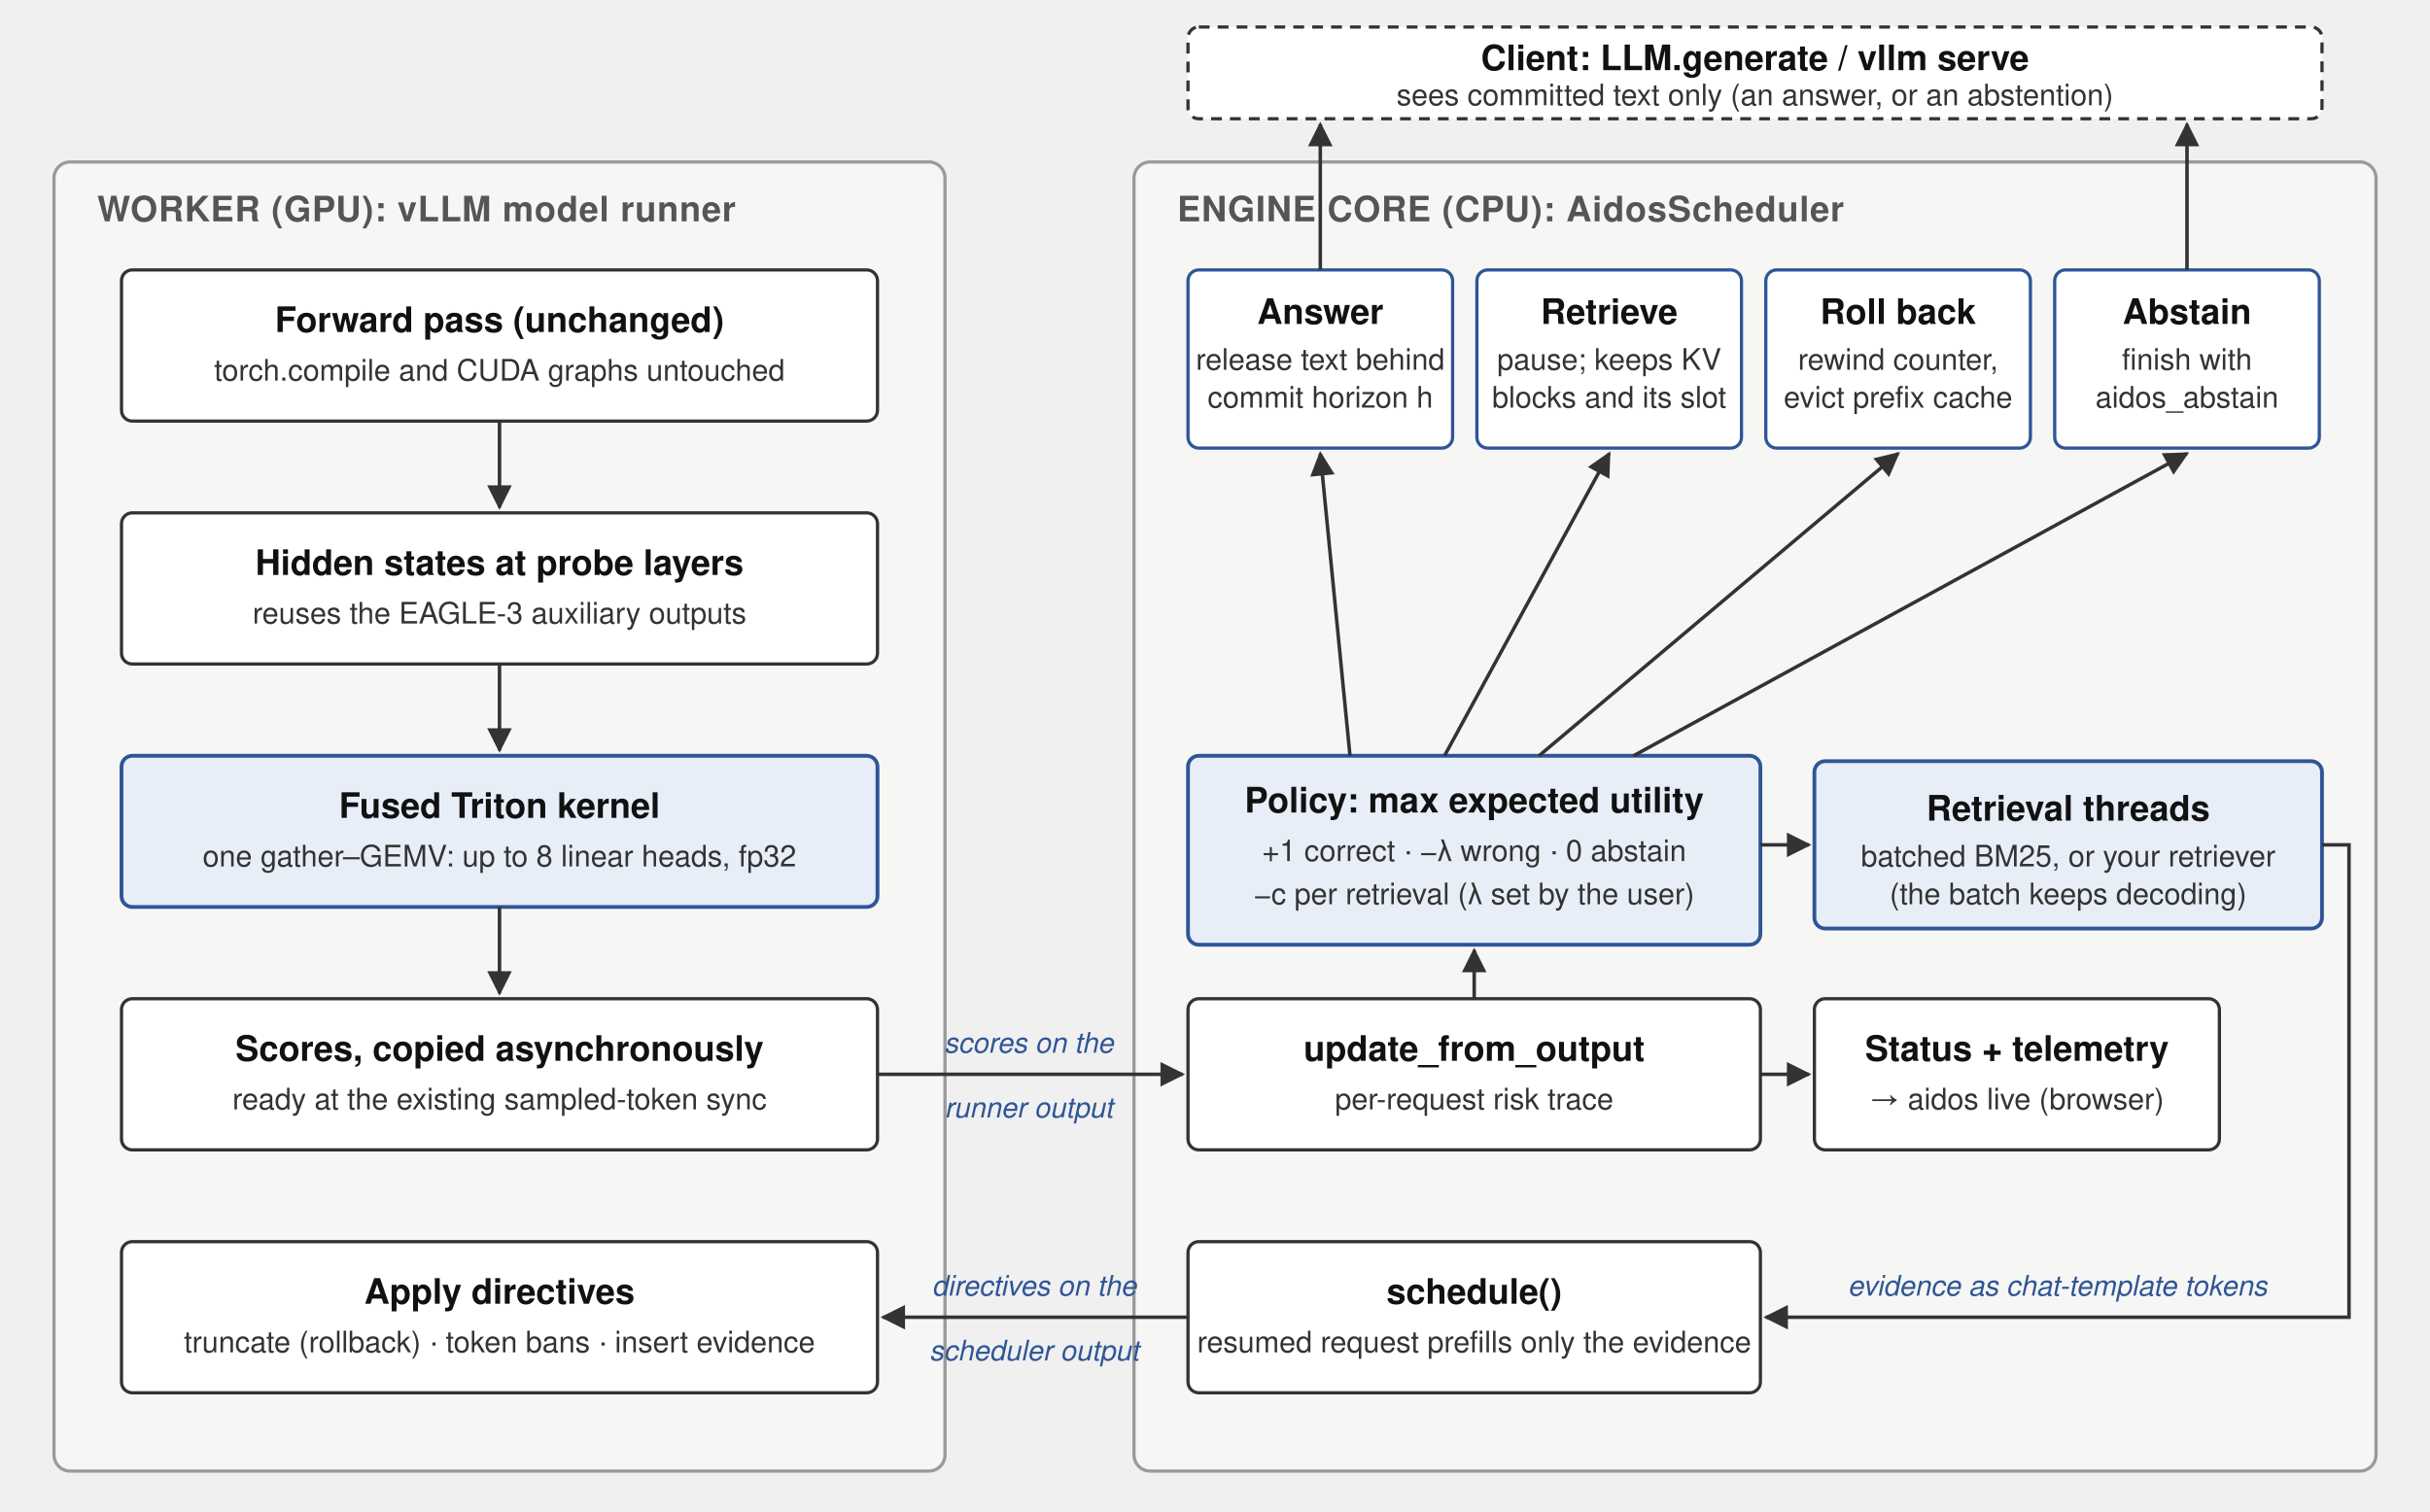
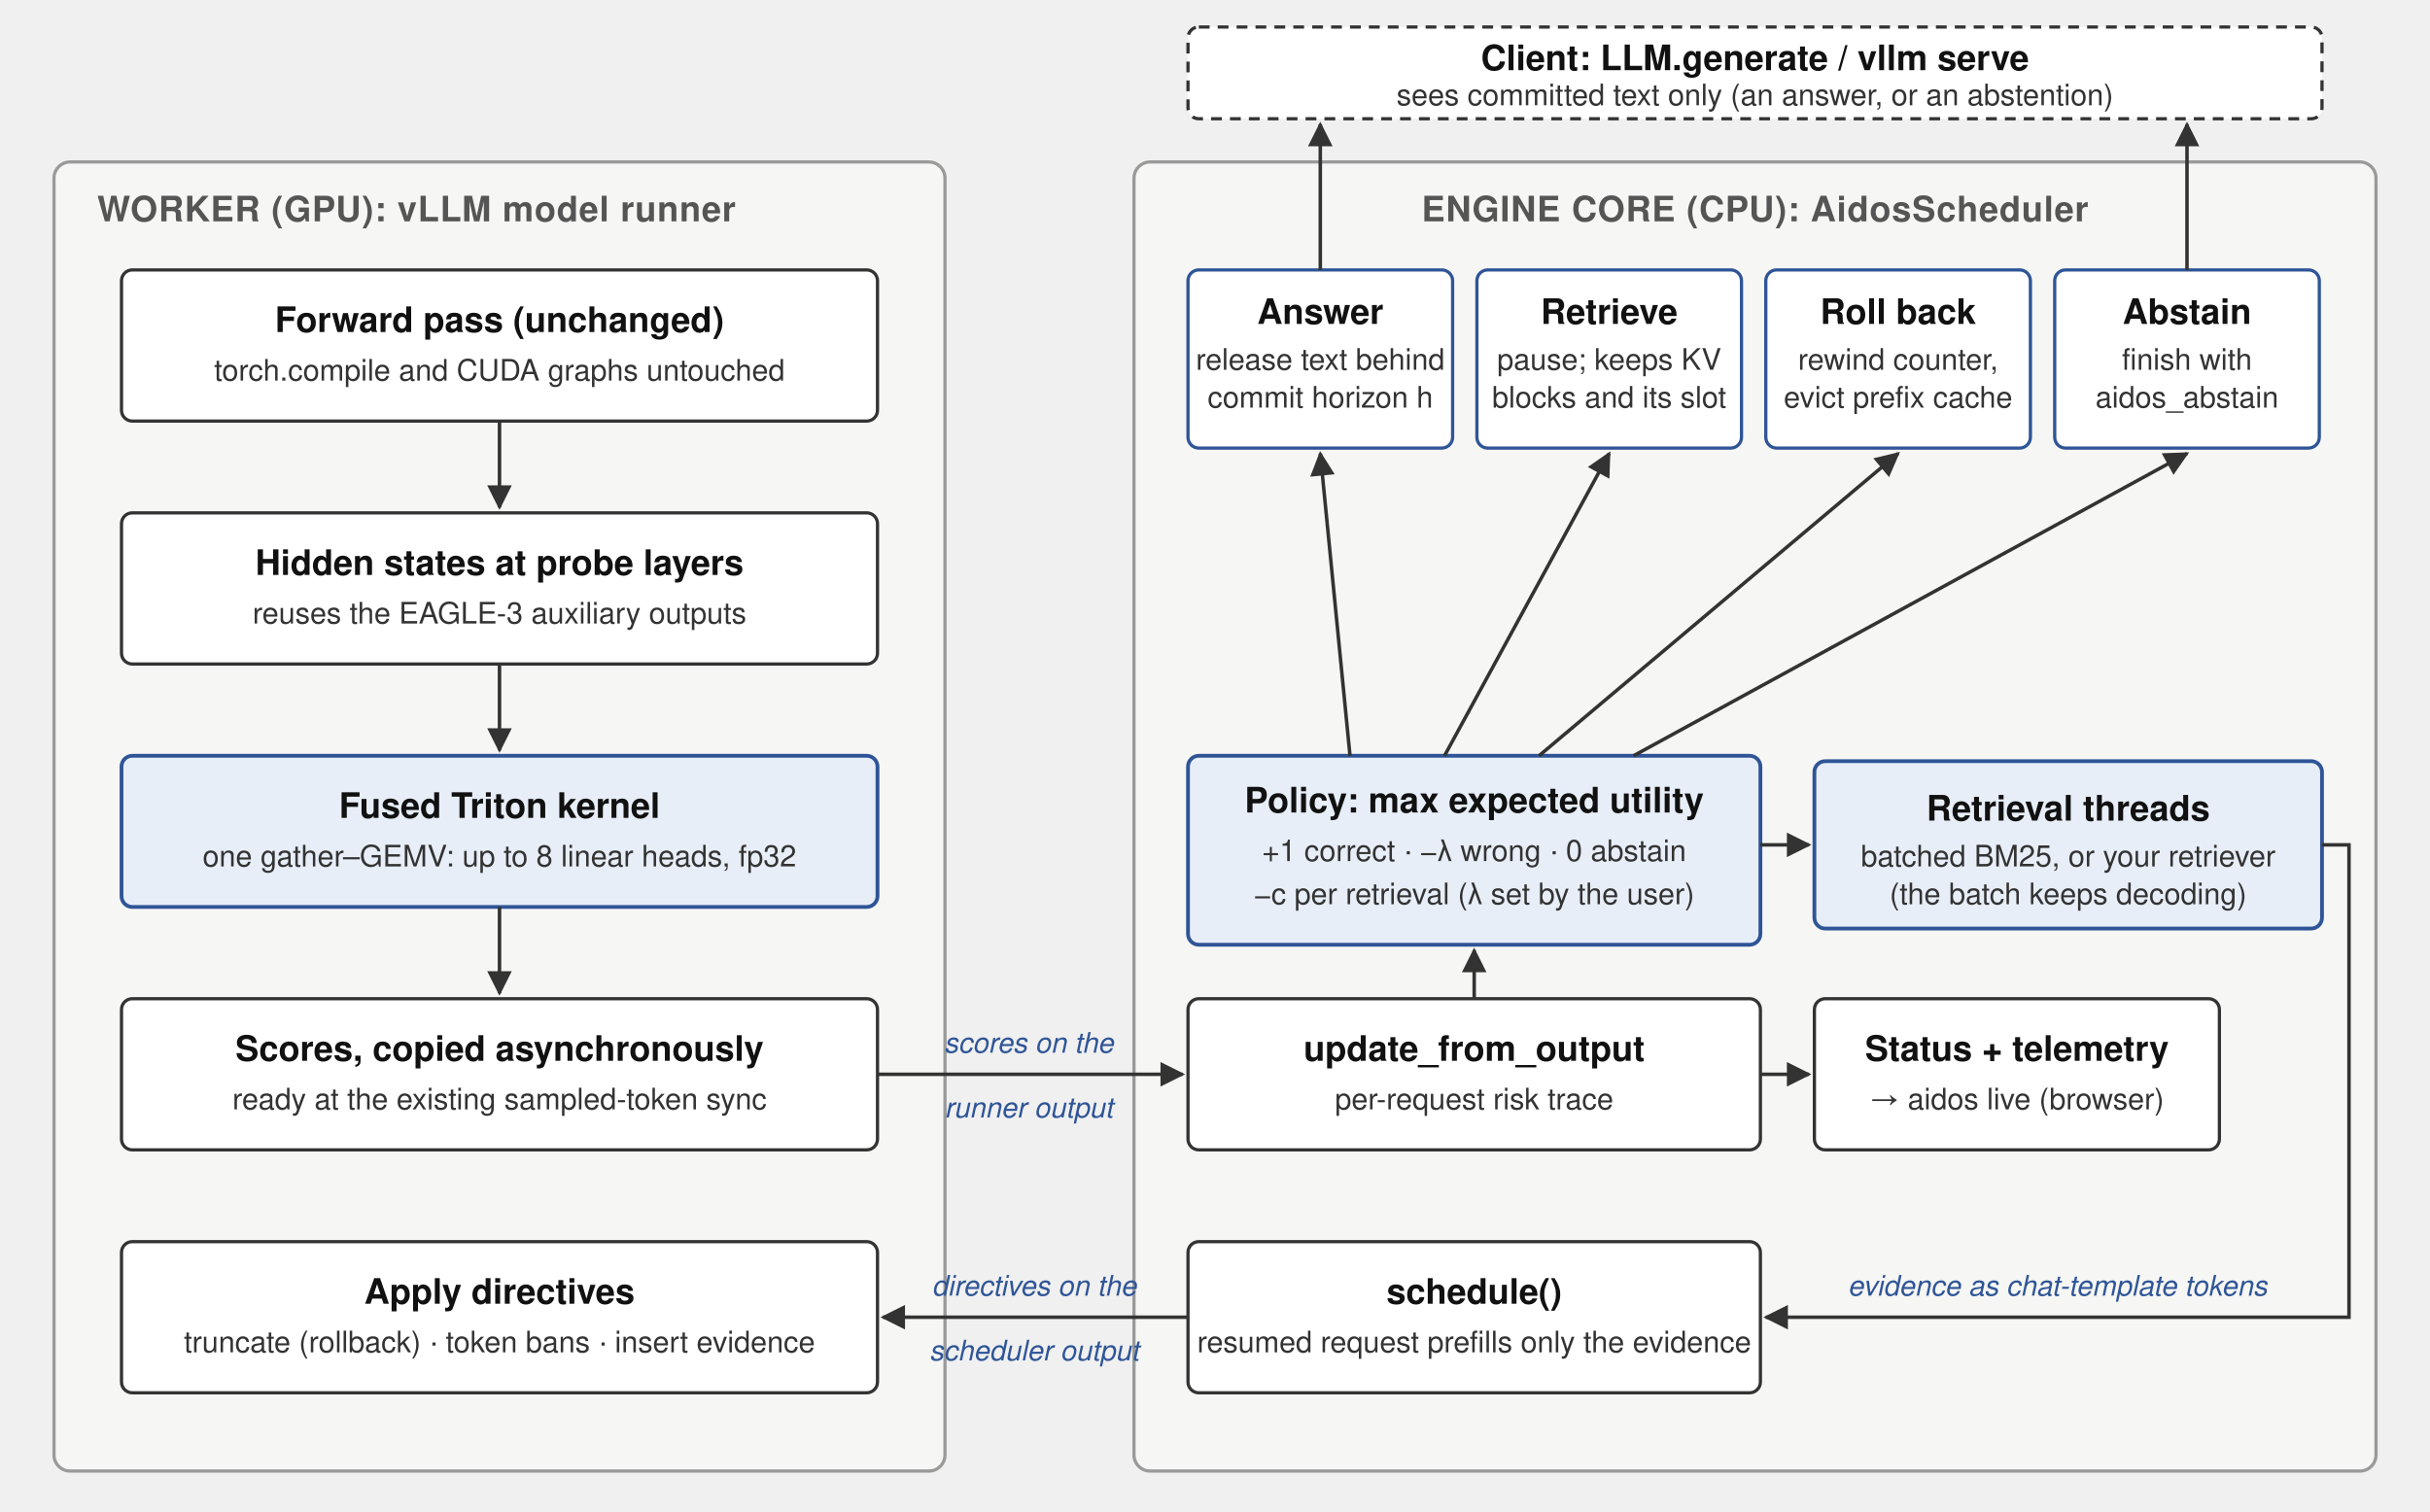
<svg xmlns="http://www.w3.org/2000/svg" viewBox="0 0 900 560" width="900" height="560" font-family="Helvetica, Arial, sans-serif">
  <defs>
    <marker id="a" viewBox="0 0 10 10" refX="9" refY="5" markerWidth="7" markerHeight="7" orient="auto-start-reverse">
      <path d="M0,0 L10,5 L0,10 z" fill="#333" />
    </marker>
    <style>
      .lane { fill: #f6f6f4; stroke: #9a9a9a; stroke-width: 1.2; }
      .box { fill: #ffffff; stroke: #333; stroke-width: 1.2; }
      .acc { fill: #e8eef8; stroke: #2f5597; stroke-width: 1.4; }
      .dec { fill: #ffffff; stroke: #2f5597; stroke-width: 1.2; }
      .cli { fill: #ffffff; stroke: #333; stroke-width: 1.2; stroke-dasharray: 4 3; }
      .ln { stroke: #333; stroke-width: 1.3; fill: none; }
      .t { font-size: 13px; font-weight: 700; fill: #111; }
      .s { font-size: 11px; fill: #333; }
      .lab { font-size: 13px; font-weight: 700; fill: #555; letter-spacing: 0.3px; }
      .el { font-size: 10.5px; fill: #2f5597; font-style: italic; }
    </style>
  </defs>
  <rect class="cli" x="440" y="10" width="420" height="34" rx="4" />
  <text class="t" x="650" y="26" text-anchor="middle">Client: LLM.generate / vllm serve</text>
  <text class="s" x="650" y="39" text-anchor="middle">sees committed text only (an answer, or an abstention)</text>
  <rect class="lane" x="20" y="60" width="330" height="485" rx="6" />
  <text class="lab" x="36" y="82">WORKER (GPU): vLLM model runner</text>
  <rect class="lane" x="420" y="60" width="460" height="485" rx="6" />
-   <text class="lab" x="436" y="82">ENGINE CORE (CPU): AidosScheduler</text>
+   <text class="lab" x="650" y="82" text-anchor="middle">ENGINE CORE (CPU): AidosScheduler</text>
  <rect class="box" x="45" y="100" width="280" height="56" rx="4" />
  <text class="t" x="185" y="123" text-anchor="middle">Forward pass (unchanged)</text>
  <text class="s" x="185" y="141" text-anchor="middle">torch.compile and CUDA graphs untouched</text>
  <rect class="box" x="45" y="190" width="280" height="56" rx="4" />
  <text class="t" x="185" y="213" text-anchor="middle">Hidden states at probe layers</text>
  <text class="s" x="185" y="231" text-anchor="middle">reuses the EAGLE-3 auxiliary outputs</text>
  <rect class="acc" x="45" y="280" width="280" height="56" rx="4" />
  <text class="t" x="185" y="303" text-anchor="middle">Fused Triton kernel</text>
  <text class="s" x="185" y="321" text-anchor="middle">one gather–GEMV: up to 8 linear heads, fp32</text>
  <rect class="box" x="45" y="370" width="280" height="56" rx="4" />
  <text class="t" x="185" y="393" text-anchor="middle">Scores, copied asynchronously</text>
  <text class="s" x="185" y="411" text-anchor="middle">ready at the existing sampled-token sync</text>
  <rect class="box" x="45" y="460" width="280" height="56" rx="4" />
  <text class="t" x="185" y="483" text-anchor="middle">Apply directives</text>
  <text class="s" x="185" y="501" text-anchor="middle">truncate (rollback) · token bans · insert evidence</text>
  <line class="ln" x1="185" y1="156" x2="185" y2="188" marker-end="url(#a)" />
  <line class="ln" x1="185" y1="246" x2="185" y2="278" marker-end="url(#a)" />
  <line class="ln" x1="185" y1="336" x2="185" y2="368" marker-end="url(#a)" />
  <line class="ln" x1="325" y1="398" x2="438" y2="398" marker-end="url(#a)" />
  <text class="el" x="381" y="390" text-anchor="middle">scores on the</text>
  <text class="el" x="381" y="414" text-anchor="middle">runner output</text>
  <line class="ln" x1="440" y1="488" x2="327" y2="488" marker-end="url(#a)" />
  <text class="el" x="383" y="480" text-anchor="middle">directives on the</text>
  <text class="el" x="383" y="504" text-anchor="middle">scheduler output</text>
  <rect class="dec" x="440" y="100" width="98" height="66" rx="4" />
  <text class="t" x="489" y="120" text-anchor="middle">Answer</text>
  <text class="s" x="489" y="137" text-anchor="middle">release text behind</text>
  <text class="s" x="489" y="151" text-anchor="middle">commit horizon h</text>
  <rect class="dec" x="547" y="100" width="98" height="66" rx="4" />
  <text class="t" x="596" y="120" text-anchor="middle">Retrieve</text>
  <text class="s" x="596" y="137" text-anchor="middle">pause; keeps KV</text>
  <text class="s" x="596" y="151" text-anchor="middle">blocks and its slot</text>
  <rect class="dec" x="654" y="100" width="98" height="66" rx="4" />
  <text class="t" x="703" y="120" text-anchor="middle">Roll back</text>
  <text class="s" x="703" y="137" text-anchor="middle">rewind counter,</text>
  <text class="s" x="703" y="151" text-anchor="middle">evict prefix cache</text>
  <rect class="dec" x="761" y="100" width="98" height="66" rx="4" />
  <text class="t" x="810" y="120" text-anchor="middle">Abstain</text>
  <text class="s" x="810" y="137" text-anchor="middle">finish with</text>
  <text class="s" x="810" y="151" text-anchor="middle">aidos_abstain</text>
  <line class="ln" x1="489" y1="100" x2="489" y2="46" marker-end="url(#a)" />
  <line class="ln" x1="810" y1="100" x2="810" y2="46" marker-end="url(#a)" />
  <rect class="acc" x="440" y="280" width="212" height="70" rx="4" />
  <text class="t" x="546" y="301" text-anchor="middle">Policy: max expected utility</text>
  <text class="s" x="546" y="319" text-anchor="middle">+1 correct · −λ wrong · 0 abstain</text>
  <text class="s" x="546" y="335" text-anchor="middle">−c per retrieval (λ set by the user)</text>
  <line class="ln" x1="500" y1="280" x2="489" y2="168" marker-end="url(#a)" />
  <line class="ln" x1="535" y1="280" x2="596" y2="168" marker-end="url(#a)" />
  <line class="ln" x1="570" y1="280" x2="703" y2="168" marker-end="url(#a)" />
  <line class="ln" x1="605" y1="280" x2="810" y2="168" marker-end="url(#a)" />
  <rect class="box" x="440" y="370" width="212" height="56" rx="4" />
  <text class="t" x="546" y="393" text-anchor="middle">update_from_output</text>
  <text class="s" x="546" y="411" text-anchor="middle">per-request risk trace</text>
  <line class="ln" x1="546" y1="370" x2="546" y2="352" marker-end="url(#a)" />
  <rect class="box" x="440" y="460" width="212" height="56" rx="4" />
  <text class="t" x="546" y="483" text-anchor="middle">schedule()</text>
  <text class="s" x="546" y="501" text-anchor="middle">resumed request prefills only the evidence</text>
  <rect class="acc" x="672" y="282" width="188" height="62" rx="4" />
  <text class="t" x="766" y="304" text-anchor="middle">Retrieval threads</text>
  <text class="s" x="766" y="321" text-anchor="middle">batched BM25, or your retriever</text>
  <text class="s" x="766" y="335" text-anchor="middle">(the batch keeps decoding)</text>
  <line class="ln" x1="652" y1="313" x2="670" y2="313" marker-end="url(#a)" />
  <path class="ln" d="M860,313 L870,313 L870,488 L654,488" marker-end="url(#a)" />
  <text class="el" x="762" y="480" text-anchor="middle">evidence as chat-template tokens</text>
  <rect class="box" x="672" y="370" width="150" height="56" rx="4" />
  <text class="t" x="747" y="393" text-anchor="middle">Status + telemetry</text>
  <text class="s" x="747" y="411" text-anchor="middle">→ aidos live (browser)</text>
  <line class="ln" x1="652" y1="398" x2="670" y2="398" marker-end="url(#a)" />
</svg>
